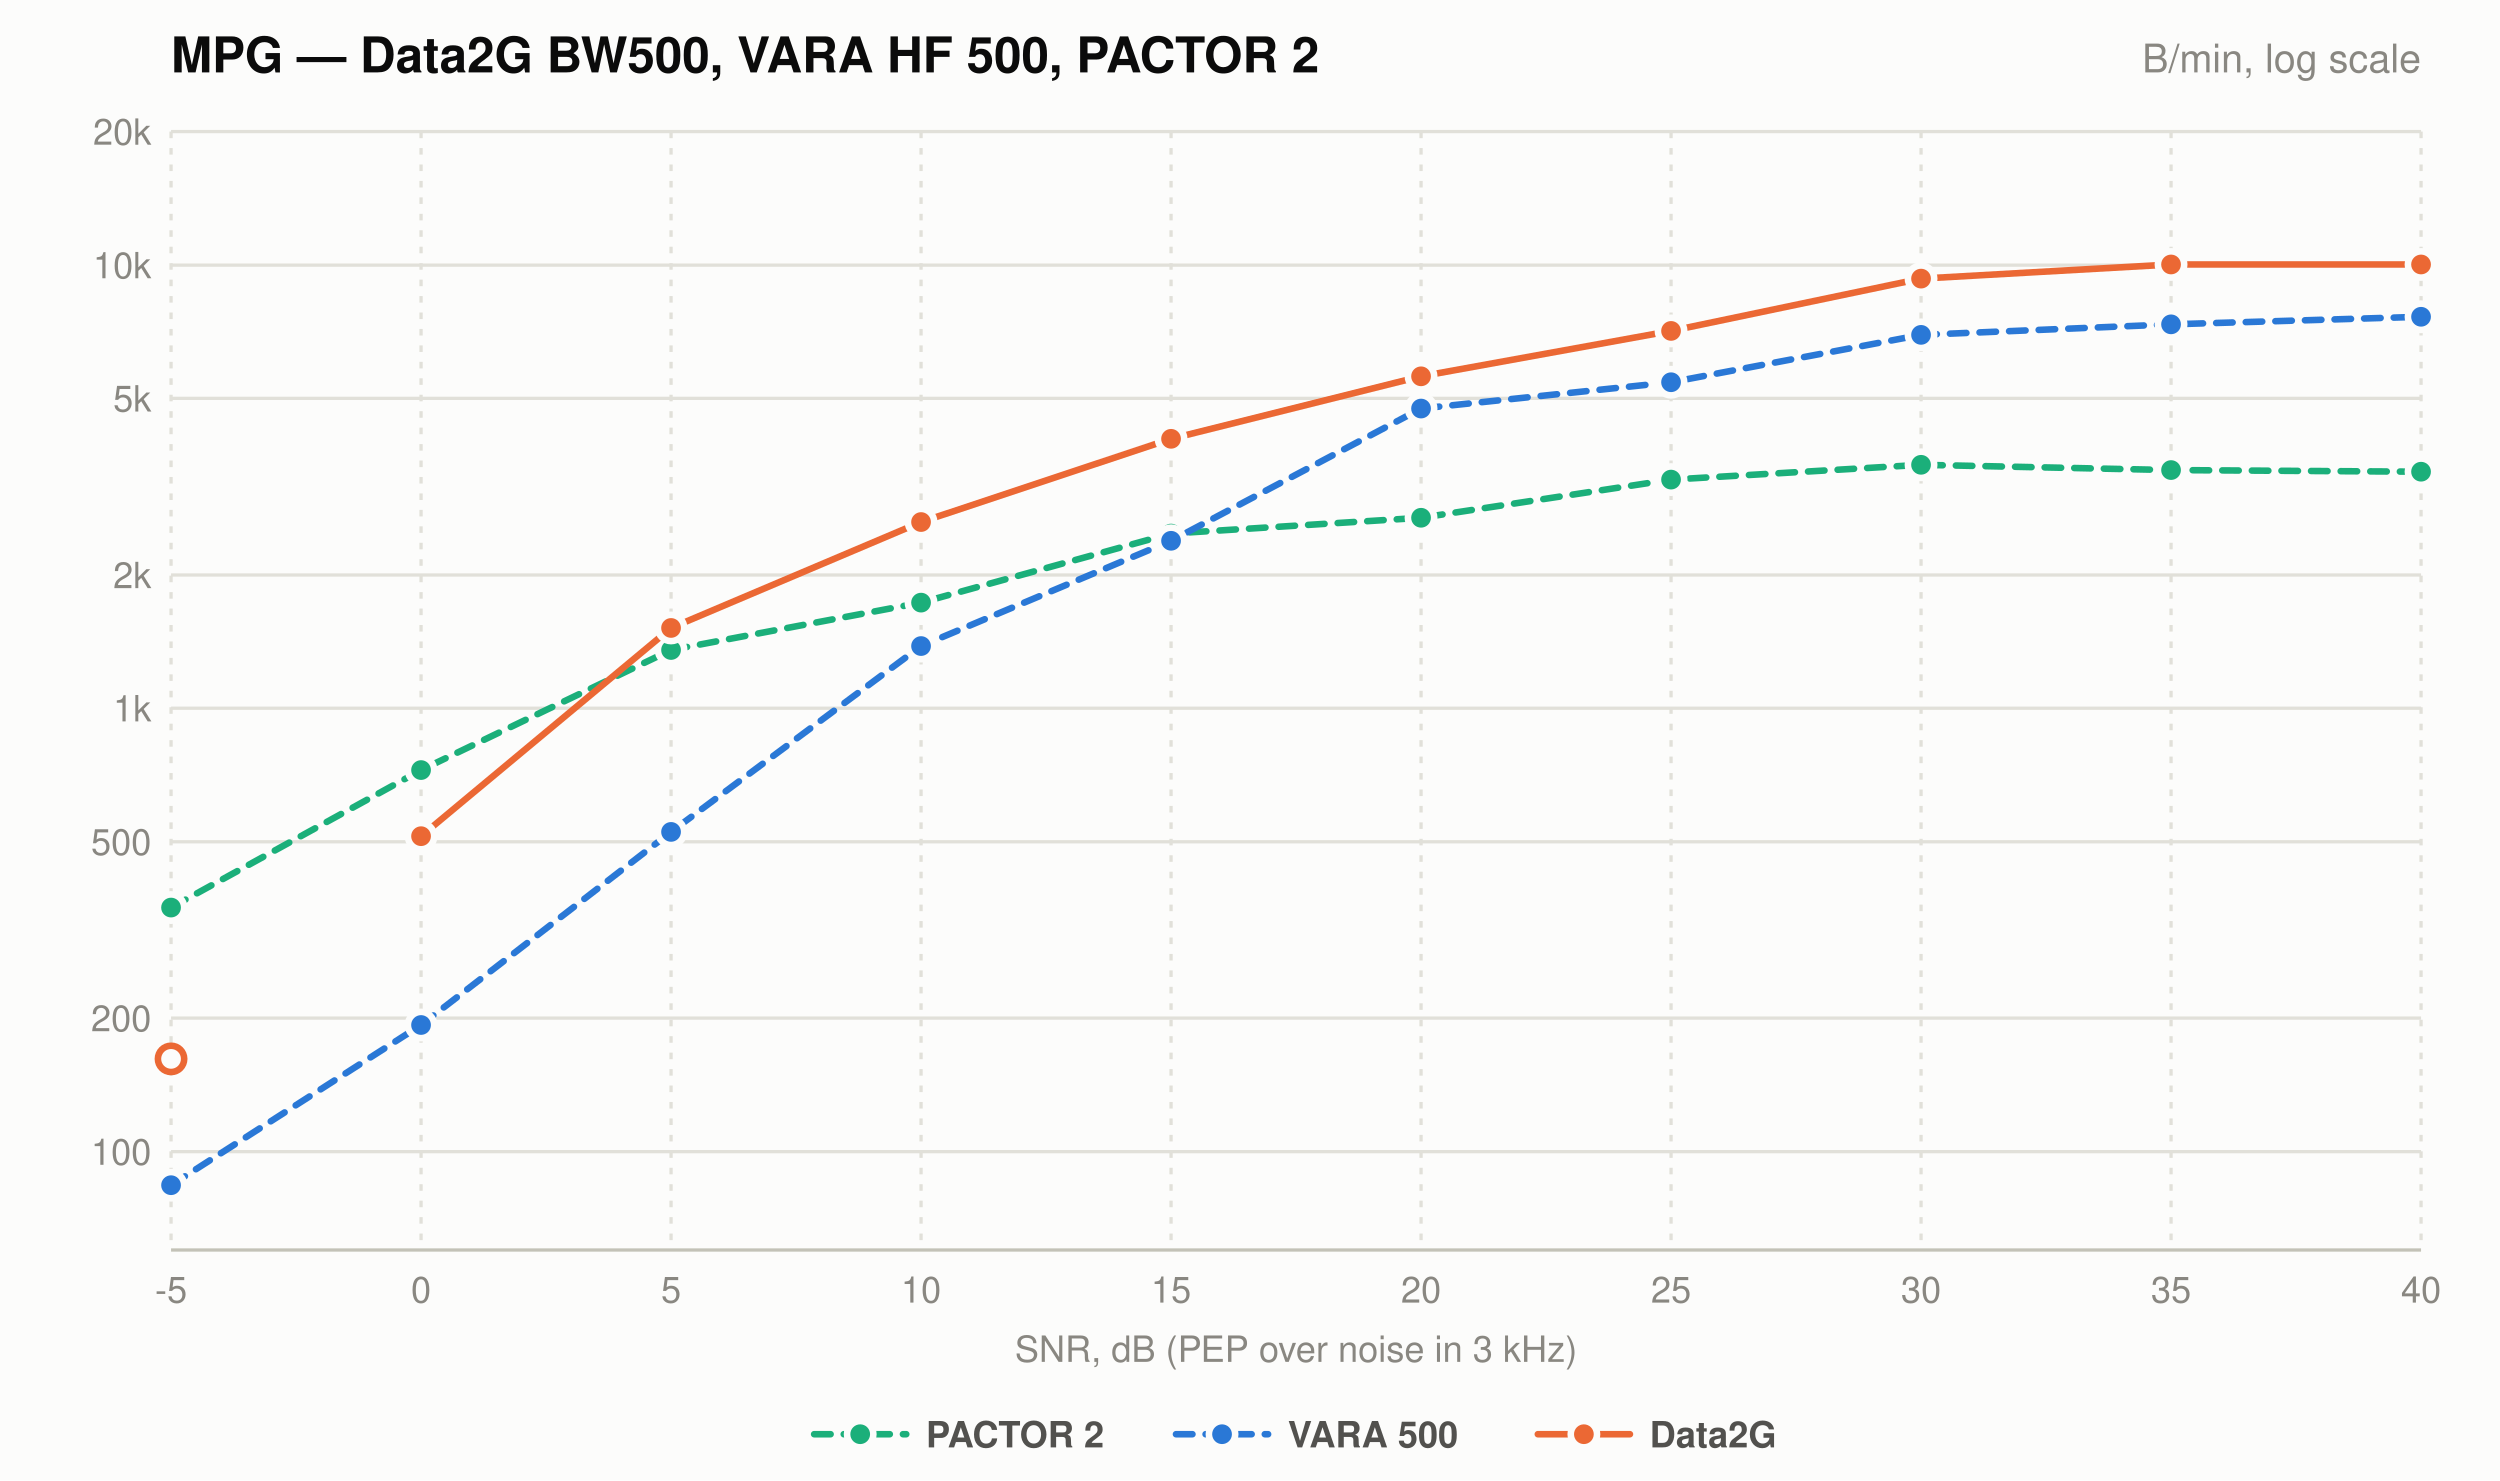
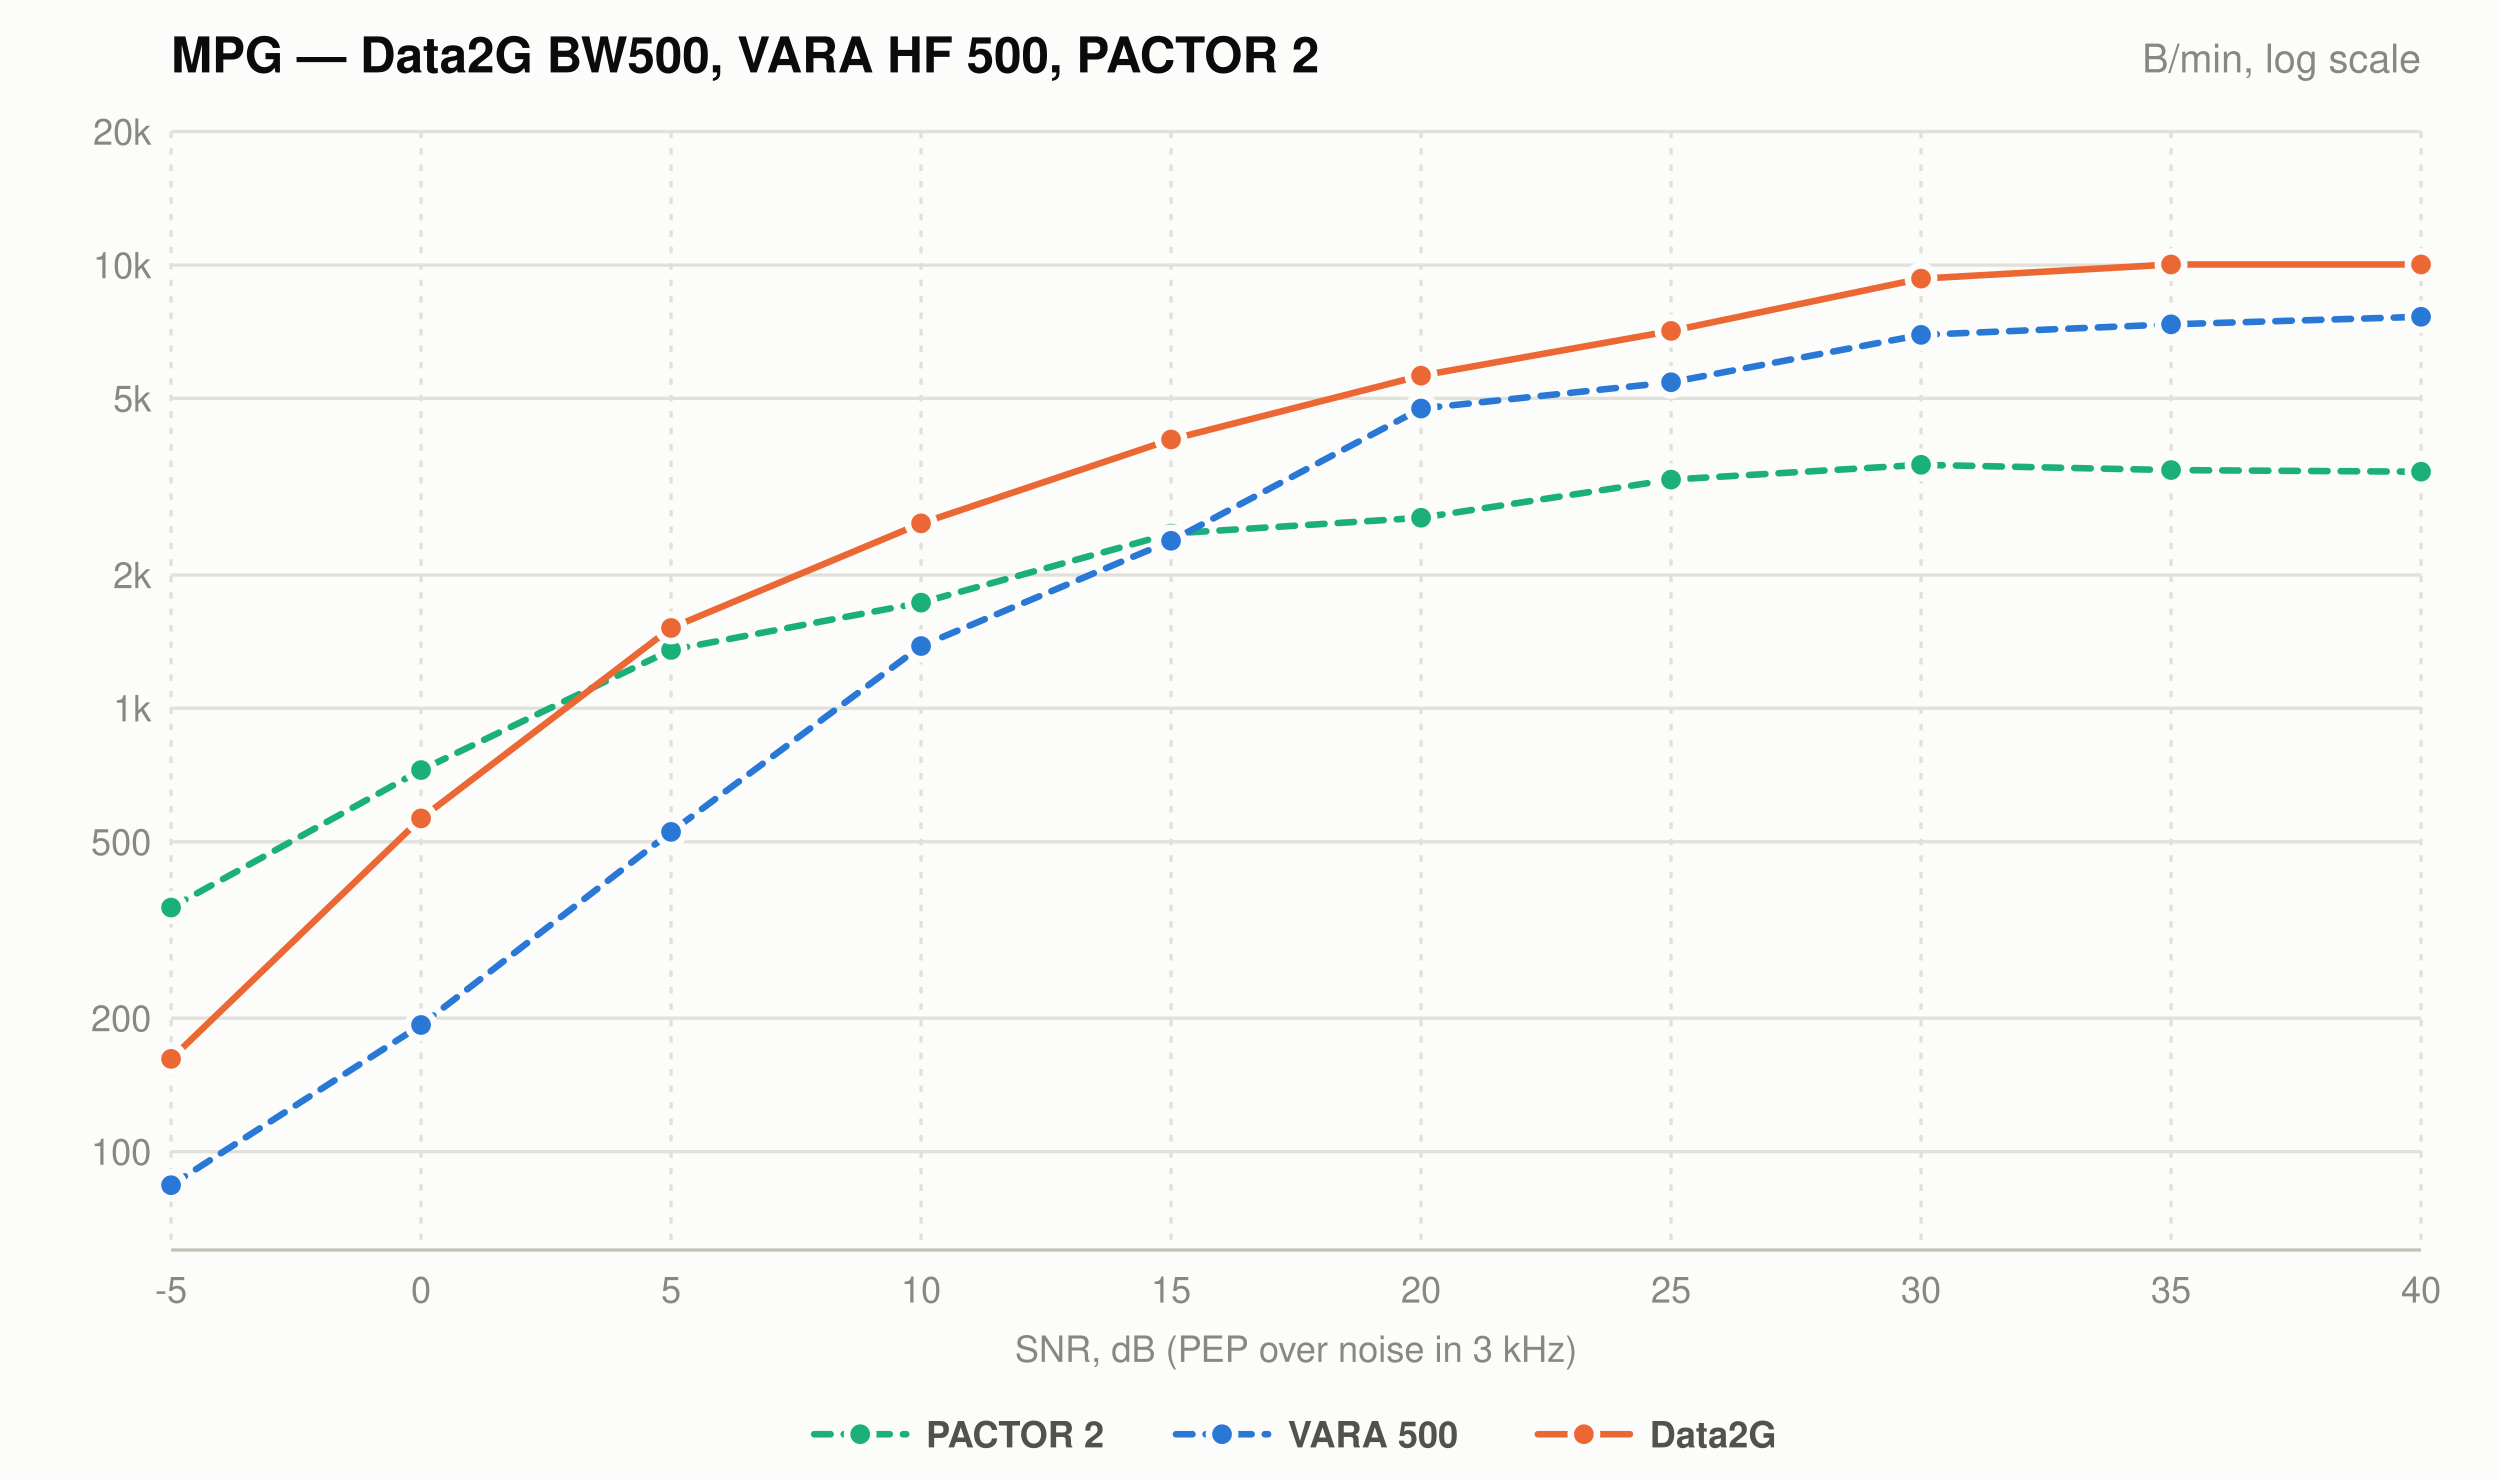
<svg xmlns="http://www.w3.org/2000/svg" viewBox="0 0 760 450" width="760" height="450" font-family="-apple-system, BlinkMacSystemFont, 'Segoe UI', Helvetica, Arial, sans-serif">
  <rect width="760" height="450" fill="#fcfcfb" />
  <text x="52" y="22" font-size="15" font-weight="600" fill="#0b0b0b">MPG — Data2G BW500, VARA HF 500, PACTOR 2</text>
  <text x="736" y="22" font-size="12" fill="#898781" text-anchor="end">B/min, log scale</text>
  <line x1="52" x2="736" y1="350.1" y2="350.1" stroke="#e1e0d9" />
  <text x="46" y="354.1" font-size="11" fill="#898781" text-anchor="end">100</text>
  <line x1="52" x2="736" y1="309.5" y2="309.5" stroke="#e1e0d9" />
  <text x="46" y="313.5" font-size="11" fill="#898781" text-anchor="end">200</text>
  <line x1="52" x2="736" y1="255.9" y2="255.9" stroke="#e1e0d9" />
  <text x="46" y="259.9" font-size="11" fill="#898781" text-anchor="end">500</text>
  <line x1="52" x2="736" y1="215.3" y2="215.3" stroke="#e1e0d9" />
  <text x="46" y="219.3" font-size="11" fill="#898781" text-anchor="end">1k</text>
  <line x1="52" x2="736" y1="174.8" y2="174.8" stroke="#e1e0d9" />
  <text x="46" y="178.8" font-size="11" fill="#898781" text-anchor="end">2k</text>
  <line x1="52" x2="736" y1="121.1" y2="121.1" stroke="#e1e0d9" />
  <text x="46" y="125.1" font-size="11" fill="#898781" text-anchor="end">5k</text>
  <line x1="52" x2="736" y1="80.6" y2="80.6" stroke="#e1e0d9" />
  <text x="46" y="84.6" font-size="11" fill="#898781" text-anchor="end">10k</text>
  <line x1="52" x2="736" y1="40.0" y2="40.0" stroke="#e1e0d9" />
  <text x="46" y="44.0" font-size="11" fill="#898781" text-anchor="end">20k</text>
  <line x1="52.0" x2="52.0" y1="40" y2="380" stroke="#e1e0d9" stroke-dasharray="2 3" />
  <text x="52.0" y="396" font-size="11" fill="#898781" text-anchor="middle">-5</text>
  <line x1="128.0" x2="128.0" y1="40" y2="380" stroke="#e1e0d9" stroke-dasharray="2 3" />
  <text x="128.0" y="396" font-size="11" fill="#898781" text-anchor="middle">0</text>
  <line x1="204.0" x2="204.0" y1="40" y2="380" stroke="#e1e0d9" stroke-dasharray="2 3" />
  <text x="204.0" y="396" font-size="11" fill="#898781" text-anchor="middle">5</text>
  <line x1="280.0" x2="280.0" y1="40" y2="380" stroke="#e1e0d9" stroke-dasharray="2 3" />
  <text x="280.0" y="396" font-size="11" fill="#898781" text-anchor="middle">10</text>
  <line x1="356.0" x2="356.0" y1="40" y2="380" stroke="#e1e0d9" stroke-dasharray="2 3" />
  <text x="356.0" y="396" font-size="11" fill="#898781" text-anchor="middle">15</text>
  <line x1="432.0" x2="432.0" y1="40" y2="380" stroke="#e1e0d9" stroke-dasharray="2 3" />
  <text x="432.0" y="396" font-size="11" fill="#898781" text-anchor="middle">20</text>
  <line x1="508.0" x2="508.0" y1="40" y2="380" stroke="#e1e0d9" stroke-dasharray="2 3" />
  <text x="508.0" y="396" font-size="11" fill="#898781" text-anchor="middle">25</text>
  <line x1="584.0" x2="584.0" y1="40" y2="380" stroke="#e1e0d9" stroke-dasharray="2 3" />
  <text x="584.0" y="396" font-size="11" fill="#898781" text-anchor="middle">30</text>
  <line x1="660.0" x2="660.0" y1="40" y2="380" stroke="#e1e0d9" stroke-dasharray="2 3" />
  <text x="660.0" y="396" font-size="11" fill="#898781" text-anchor="middle">35</text>
  <line x1="736.0" x2="736.0" y1="40" y2="380" stroke="#e1e0d9" stroke-dasharray="2 3" />
  <text x="736.0" y="396" font-size="11" fill="#898781" text-anchor="middle">40</text>
  <line x1="52" x2="736" y1="380" y2="380" stroke="#c3c2b7" />
  <text x="394.0" y="414" font-size="11" fill="#898781" text-anchor="middle">SNR, dB (PEP over noise in 3 kHz)</text>
  <path d="M52.0,275.9L128.0,234.1L204.0,197.6L280.0,183.2L356.0,162.2L432.0,157.4L508.0,145.8L584.0,141.3L660.0,142.9L736.0,143.4" fill="none" stroke="#1baf7a" stroke-width="2" stroke-linejoin="round" stroke-linecap="round" stroke-dasharray="5 4" />
  <circle cx="52.0" cy="275.9" r="4" fill="#1baf7a" stroke="#fcfcfb" stroke-width="2" />
  <circle cx="128.0" cy="234.1" r="4" fill="#1baf7a" stroke="#fcfcfb" stroke-width="2" />
  <circle cx="204.0" cy="197.6" r="4" fill="#1baf7a" stroke="#fcfcfb" stroke-width="2" />
  <circle cx="280.0" cy="183.2" r="4" fill="#1baf7a" stroke="#fcfcfb" stroke-width="2" />
  <circle cx="356.0" cy="162.2" r="4" fill="#1baf7a" stroke="#fcfcfb" stroke-width="2" />
  <circle cx="432.0" cy="157.4" r="4" fill="#1baf7a" stroke="#fcfcfb" stroke-width="2" />
  <circle cx="508.0" cy="145.8" r="4" fill="#1baf7a" stroke="#fcfcfb" stroke-width="2" />
  <circle cx="584.0" cy="141.3" r="4" fill="#1baf7a" stroke="#fcfcfb" stroke-width="2" />
  <circle cx="660.0" cy="142.9" r="4" fill="#1baf7a" stroke="#fcfcfb" stroke-width="2" />
  <circle cx="736.0" cy="143.4" r="4" fill="#1baf7a" stroke="#fcfcfb" stroke-width="2" />
  <path d="M52.0,360.3L128.0,311.6L204.0,252.9L280.0,196.4L356.0,164.4L432.0,124.2L508.0,116.2L584.0,101.8L660.0,98.6L736.0,96.3" fill="none" stroke="#2a78d6" stroke-width="2" stroke-linejoin="round" stroke-linecap="round" stroke-dasharray="5 4" />
  <circle cx="52.0" cy="360.3" r="4" fill="#2a78d6" stroke="#fcfcfb" stroke-width="2" />
  <circle cx="128.0" cy="311.6" r="4" fill="#2a78d6" stroke="#fcfcfb" stroke-width="2" />
  <circle cx="204.0" cy="252.9" r="4" fill="#2a78d6" stroke="#fcfcfb" stroke-width="2" />
  <circle cx="280.0" cy="196.4" r="4" fill="#2a78d6" stroke="#fcfcfb" stroke-width="2" />
  <circle cx="356.0" cy="164.4" r="4" fill="#2a78d6" stroke="#fcfcfb" stroke-width="2" />
  <circle cx="432.0" cy="124.2" r="4" fill="#2a78d6" stroke="#fcfcfb" stroke-width="2" />
  <circle cx="508.0" cy="116.2" r="4" fill="#2a78d6" stroke="#fcfcfb" stroke-width="2" />
  <circle cx="584.0" cy="101.8" r="4" fill="#2a78d6" stroke="#fcfcfb" stroke-width="2" />
  <circle cx="660.0" cy="98.6" r="4" fill="#2a78d6" stroke="#fcfcfb" stroke-width="2" />
  <circle cx="736.0" cy="96.3" r="4" fill="#2a78d6" stroke="#fcfcfb" stroke-width="2" />
-   <path d="M128.0,254.2L204.0,190.9L280.0,158.7L356.0,133.4L432.0,114.4L508.0,100.6L584.0,84.7L660.0,80.4L736.0,80.4" fill="none" stroke="#eb6834" stroke-width="2" stroke-linejoin="round" stroke-linecap="round" />
-   <circle cx="52.0" cy="321.9" r="4" fill="#fcfcfb" stroke="#eb6834" stroke-width="2" />
-   <circle cx="128.0" cy="254.2" r="4" fill="#eb6834" stroke="#fcfcfb" stroke-width="2" />
+   <path d="M52.0,321.9L128.0,248.8L204.0,190.9L280.0,159.1L356.0,133.6L432.0,114.2L508.0,100.6L584.0,84.7L660.0,80.4L736.0,80.4" fill="none" stroke="#eb6834" stroke-width="2" stroke-linejoin="round" stroke-linecap="round" />
+   <circle cx="52.0" cy="321.9" r="4" fill="#eb6834" stroke="#fcfcfb" stroke-width="2" />
+   <circle cx="128.0" cy="248.8" r="4" fill="#eb6834" stroke="#fcfcfb" stroke-width="2" />
  <circle cx="204.0" cy="190.9" r="4" fill="#eb6834" stroke="#fcfcfb" stroke-width="2" />
-   <circle cx="280.0" cy="158.7" r="4" fill="#eb6834" stroke="#fcfcfb" stroke-width="2" />
-   <circle cx="356.0" cy="133.4" r="4" fill="#eb6834" stroke="#fcfcfb" stroke-width="2" />
-   <circle cx="432.0" cy="114.4" r="4" fill="#eb6834" stroke="#fcfcfb" stroke-width="2" />
+   <circle cx="280.0" cy="159.1" r="4" fill="#eb6834" stroke="#fcfcfb" stroke-width="2" />
+   <circle cx="356.0" cy="133.6" r="4" fill="#eb6834" stroke="#fcfcfb" stroke-width="2" />
+   <circle cx="432.0" cy="114.2" r="4" fill="#eb6834" stroke="#fcfcfb" stroke-width="2" />
  <circle cx="508.0" cy="100.6" r="4" fill="#eb6834" stroke="#fcfcfb" stroke-width="2" />
  <circle cx="584.0" cy="84.7" r="4" fill="#eb6834" stroke="#fcfcfb" stroke-width="2" />
  <circle cx="660.0" cy="80.4" r="4" fill="#eb6834" stroke="#fcfcfb" stroke-width="2" />
  <circle cx="736.0" cy="80.4" r="4" fill="#eb6834" stroke="#fcfcfb" stroke-width="2" />
  <line x1="247.5" x2="275.5" y1="436" y2="436" stroke="#1baf7a" stroke-width="2" stroke-linecap="round" stroke-dasharray="5 4" />
  <circle cx="261.5" cy="436" r="4" fill="#1baf7a" stroke="#fcfcfb" stroke-width="2" />
  <text x="281.5" y="440" font-size="11" font-weight="600" fill="#52514e">PACTOR 2</text>
  <line x1="357.5" x2="385.5" y1="436" y2="436" stroke="#2a78d6" stroke-width="2" stroke-linecap="round" stroke-dasharray="5 4" />
  <circle cx="371.5" cy="436" r="4" fill="#2a78d6" stroke="#fcfcfb" stroke-width="2" />
  <text x="391.5" y="440" font-size="11" font-weight="600" fill="#52514e">VARA 500</text>
  <line x1="467.5" x2="495.5" y1="436" y2="436" stroke="#eb6834" stroke-width="2" stroke-linecap="round" />
  <circle cx="481.5" cy="436" r="4" fill="#eb6834" stroke="#fcfcfb" stroke-width="2" />
  <text x="501.5" y="440" font-size="11" font-weight="600" fill="#52514e">Data2G</text>
</svg>
